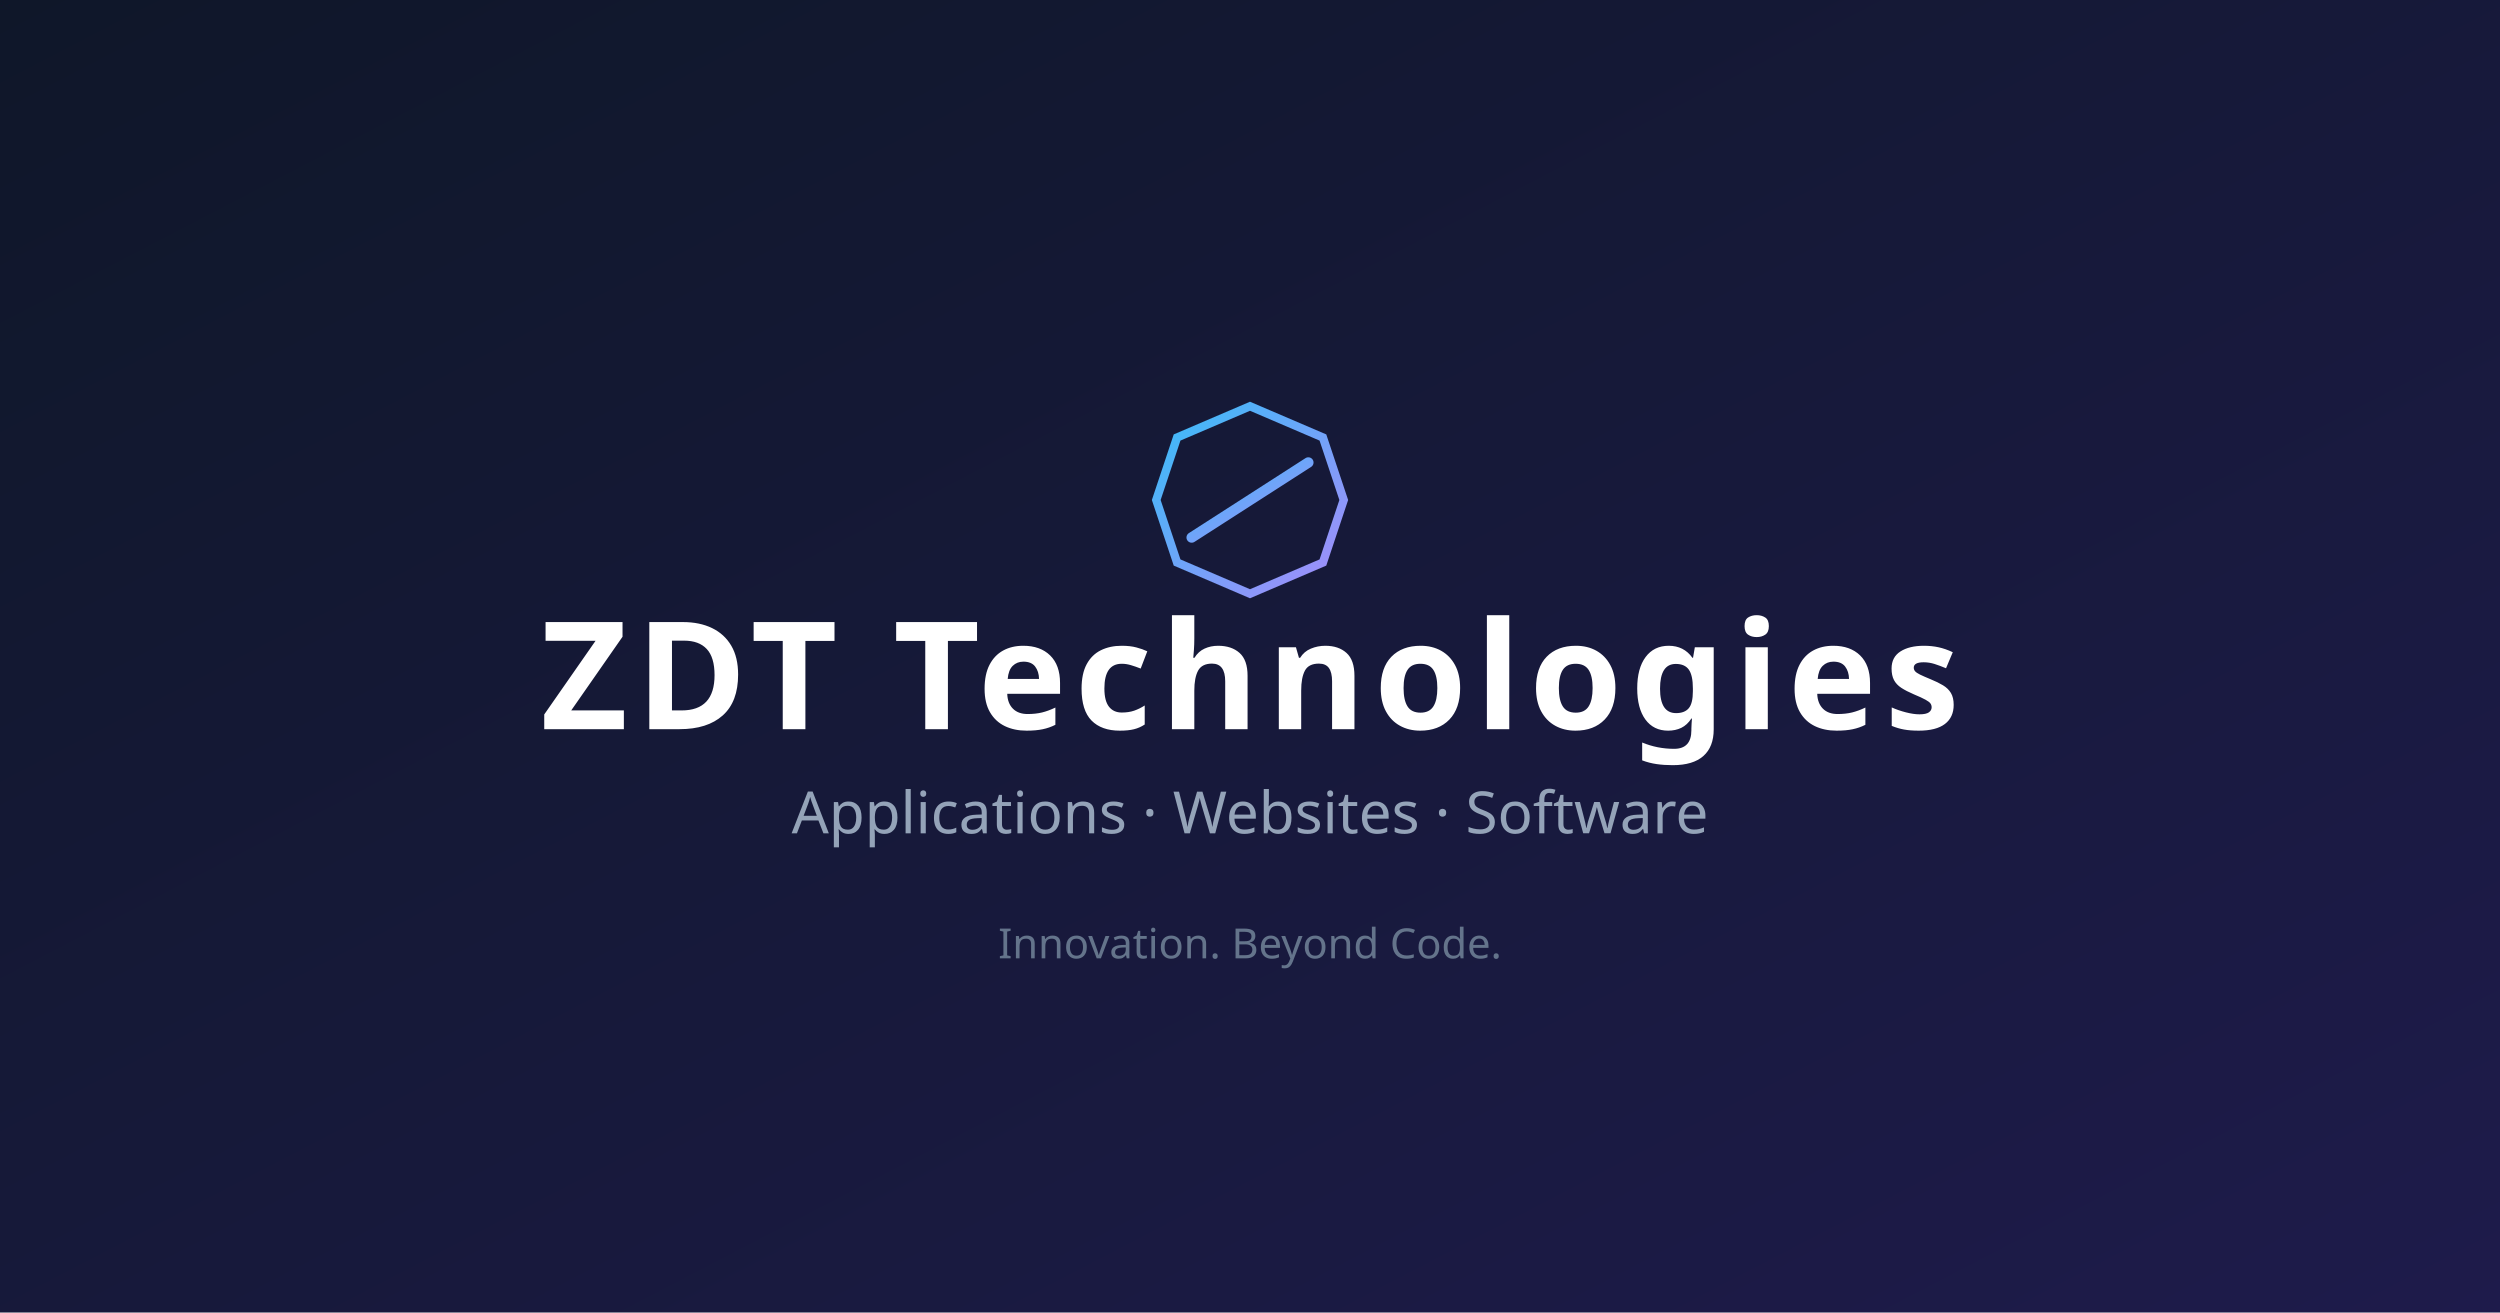
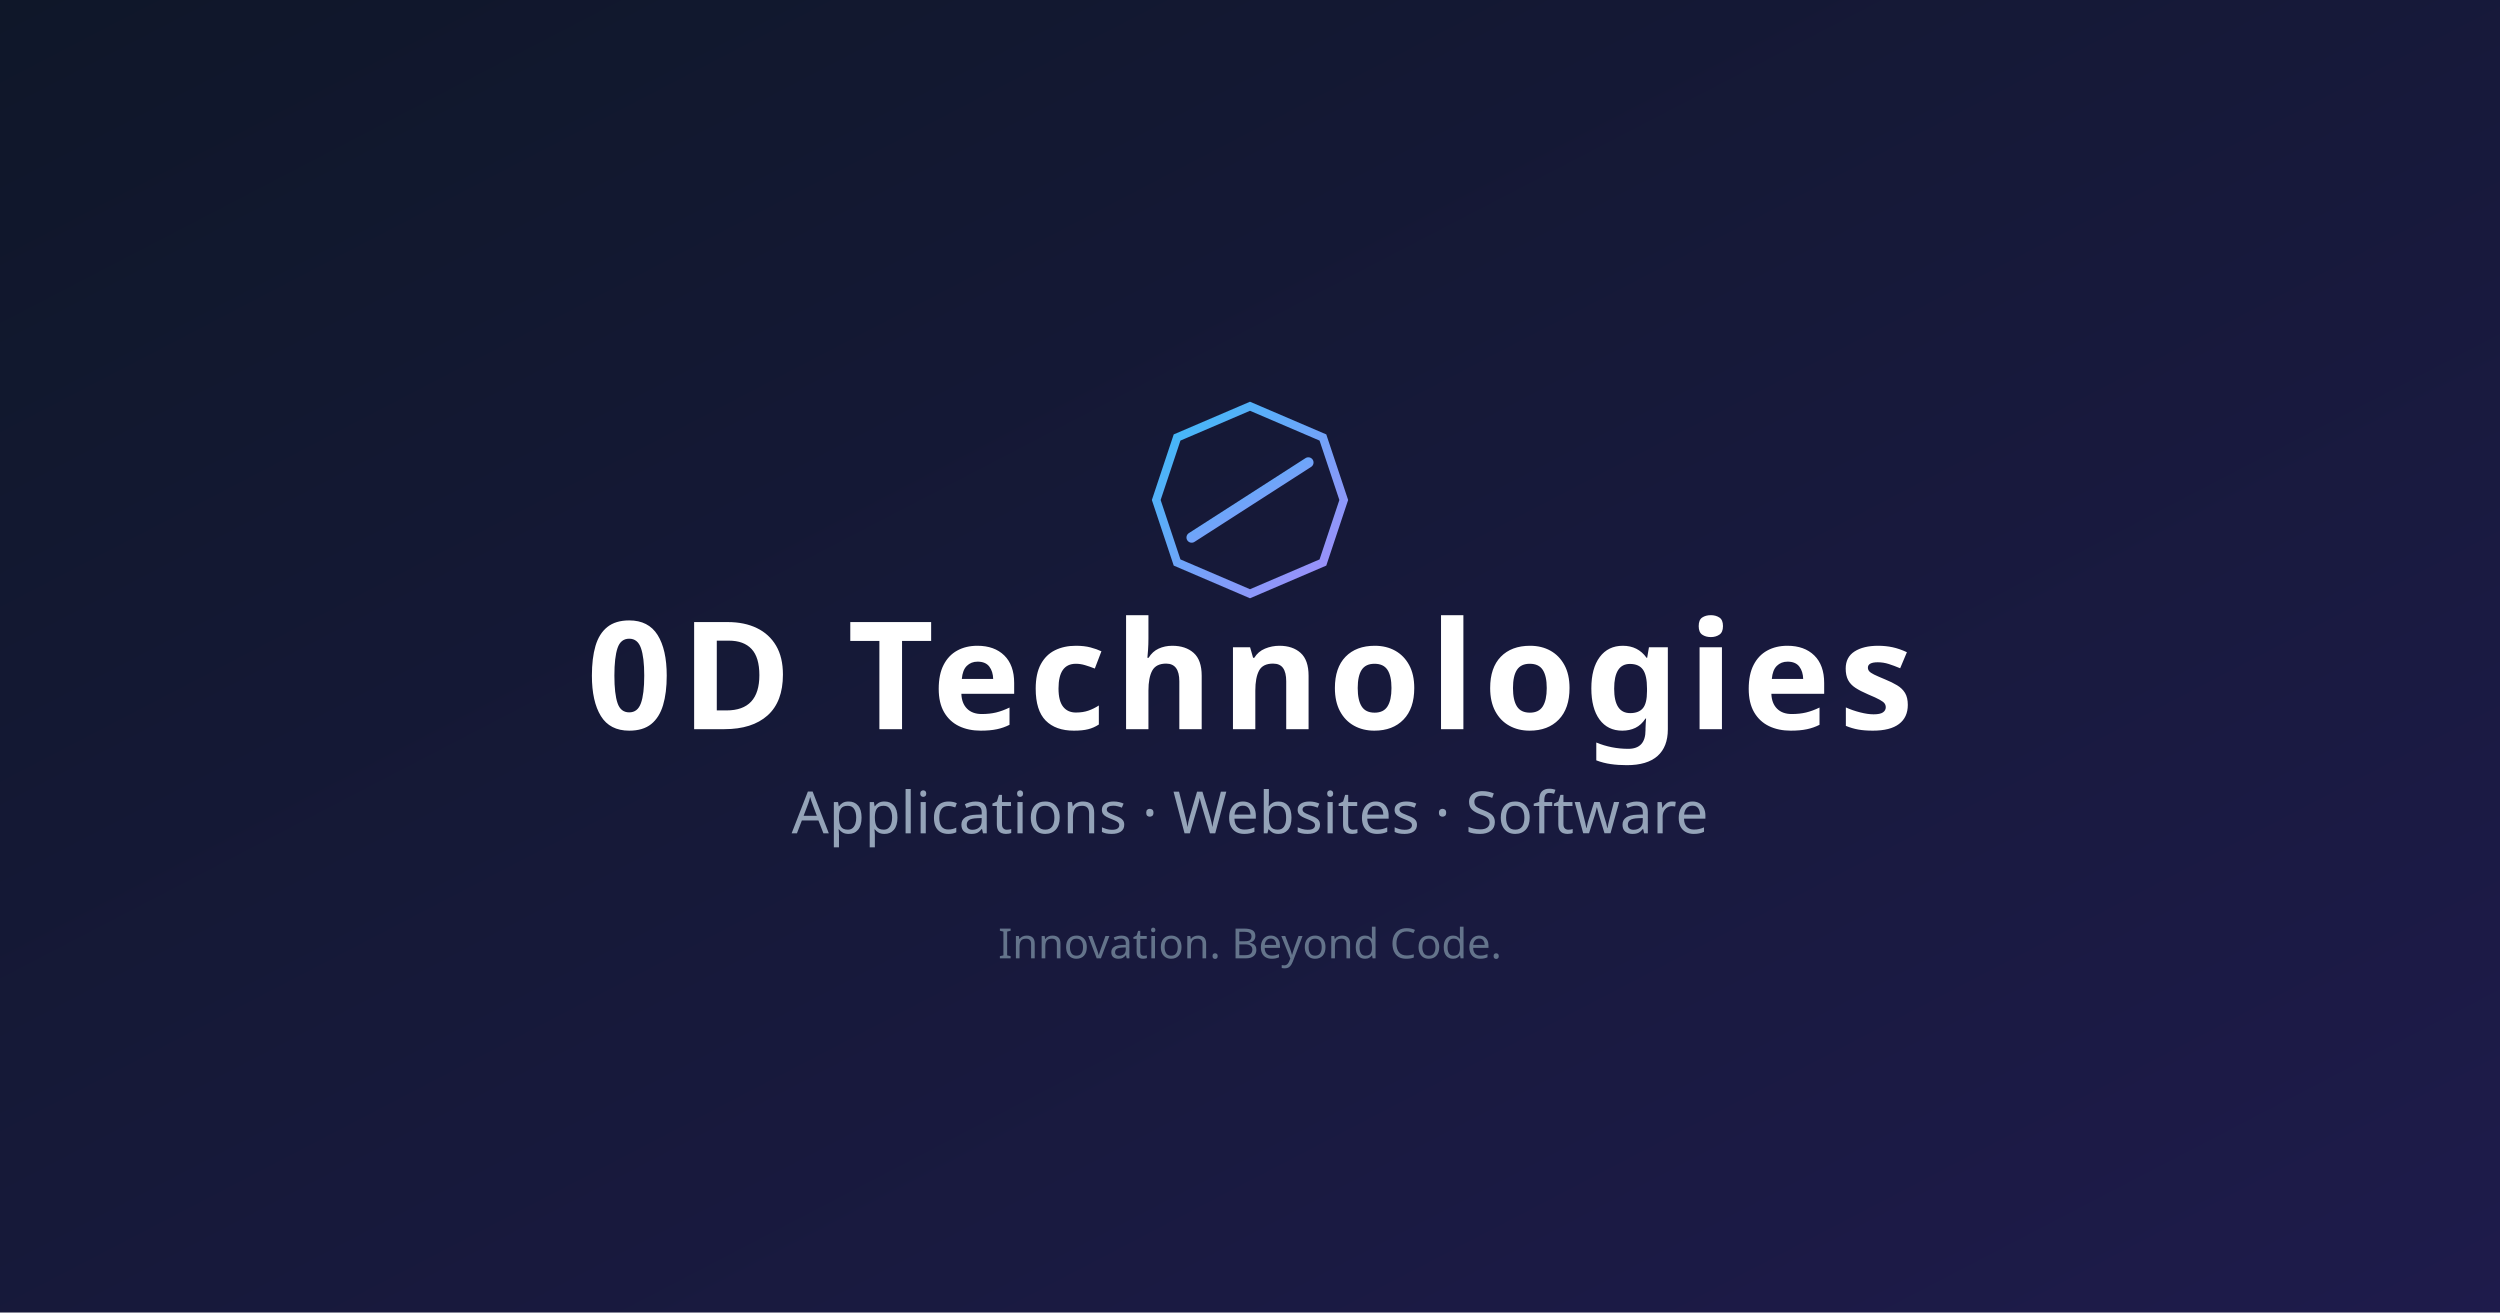
<svg xmlns="http://www.w3.org/2000/svg" width="1200" height="630" viewBox="0 0 1200 630">
  <defs>
    <linearGradient id="bg" x1="0%" y1="0%" x2="100%" y2="100%">
      <stop offset="0%" stop-color="#0f1729" />
      <stop offset="100%" stop-color="#1e1b4b" />
    </linearGradient>
    <linearGradient id="g" x1="0%" y1="0%" x2="100%" y2="100%">
      <stop offset="0%" stop-color="#38bdf8" />
      <stop offset="100%" stop-color="#a78bfa" />
    </linearGradient>
  </defs>
  <rect width="1200" height="630" fill="url(#bg)" />
  <g transform="translate(600, 240)">
    <polygon points="0,-45 35,-30 45,0 35,30 0,45 -35,30 -45,0 -35,-30" fill="none" stroke="url(#g)" stroke-width="4" />
    <line x1="-28" y1="-18" x2="28" y2="-18" stroke="url(#g)" stroke-width="5" stroke-linecap="round" />
    <line x1="28" y1="-18" x2="-28" y2="18" stroke="url(#g)" stroke-width="5" stroke-linecap="round" />
    <line x1="-28" y1="18" x2="28" y2="18" stroke="url(#g)" stroke-width="5" stroke-linecap="round" />
  </g>
-   <text x="600" y="350" text-anchor="middle" font-family="system-ui, sans-serif" font-size="72" font-weight="800" fill="#ffffff" letter-spacing="4">ZDT Technologies</text>
+   <text x="600" y="350" text-anchor="middle" font-family="system-ui, sans-serif" font-size="72" font-weight="800" fill="#ffffff" letter-spacing="4">0D Technologies</text>
  <text x="600" y="400" text-anchor="middle" font-family="system-ui, sans-serif" font-size="28" fill="#94a3b8">Applications · Websites · Software</text>
  <text x="600" y="460" text-anchor="middle" font-family="system-ui, sans-serif" font-size="20" fill="#64748b">Innovation. Beyond Code.</text>
</svg>
